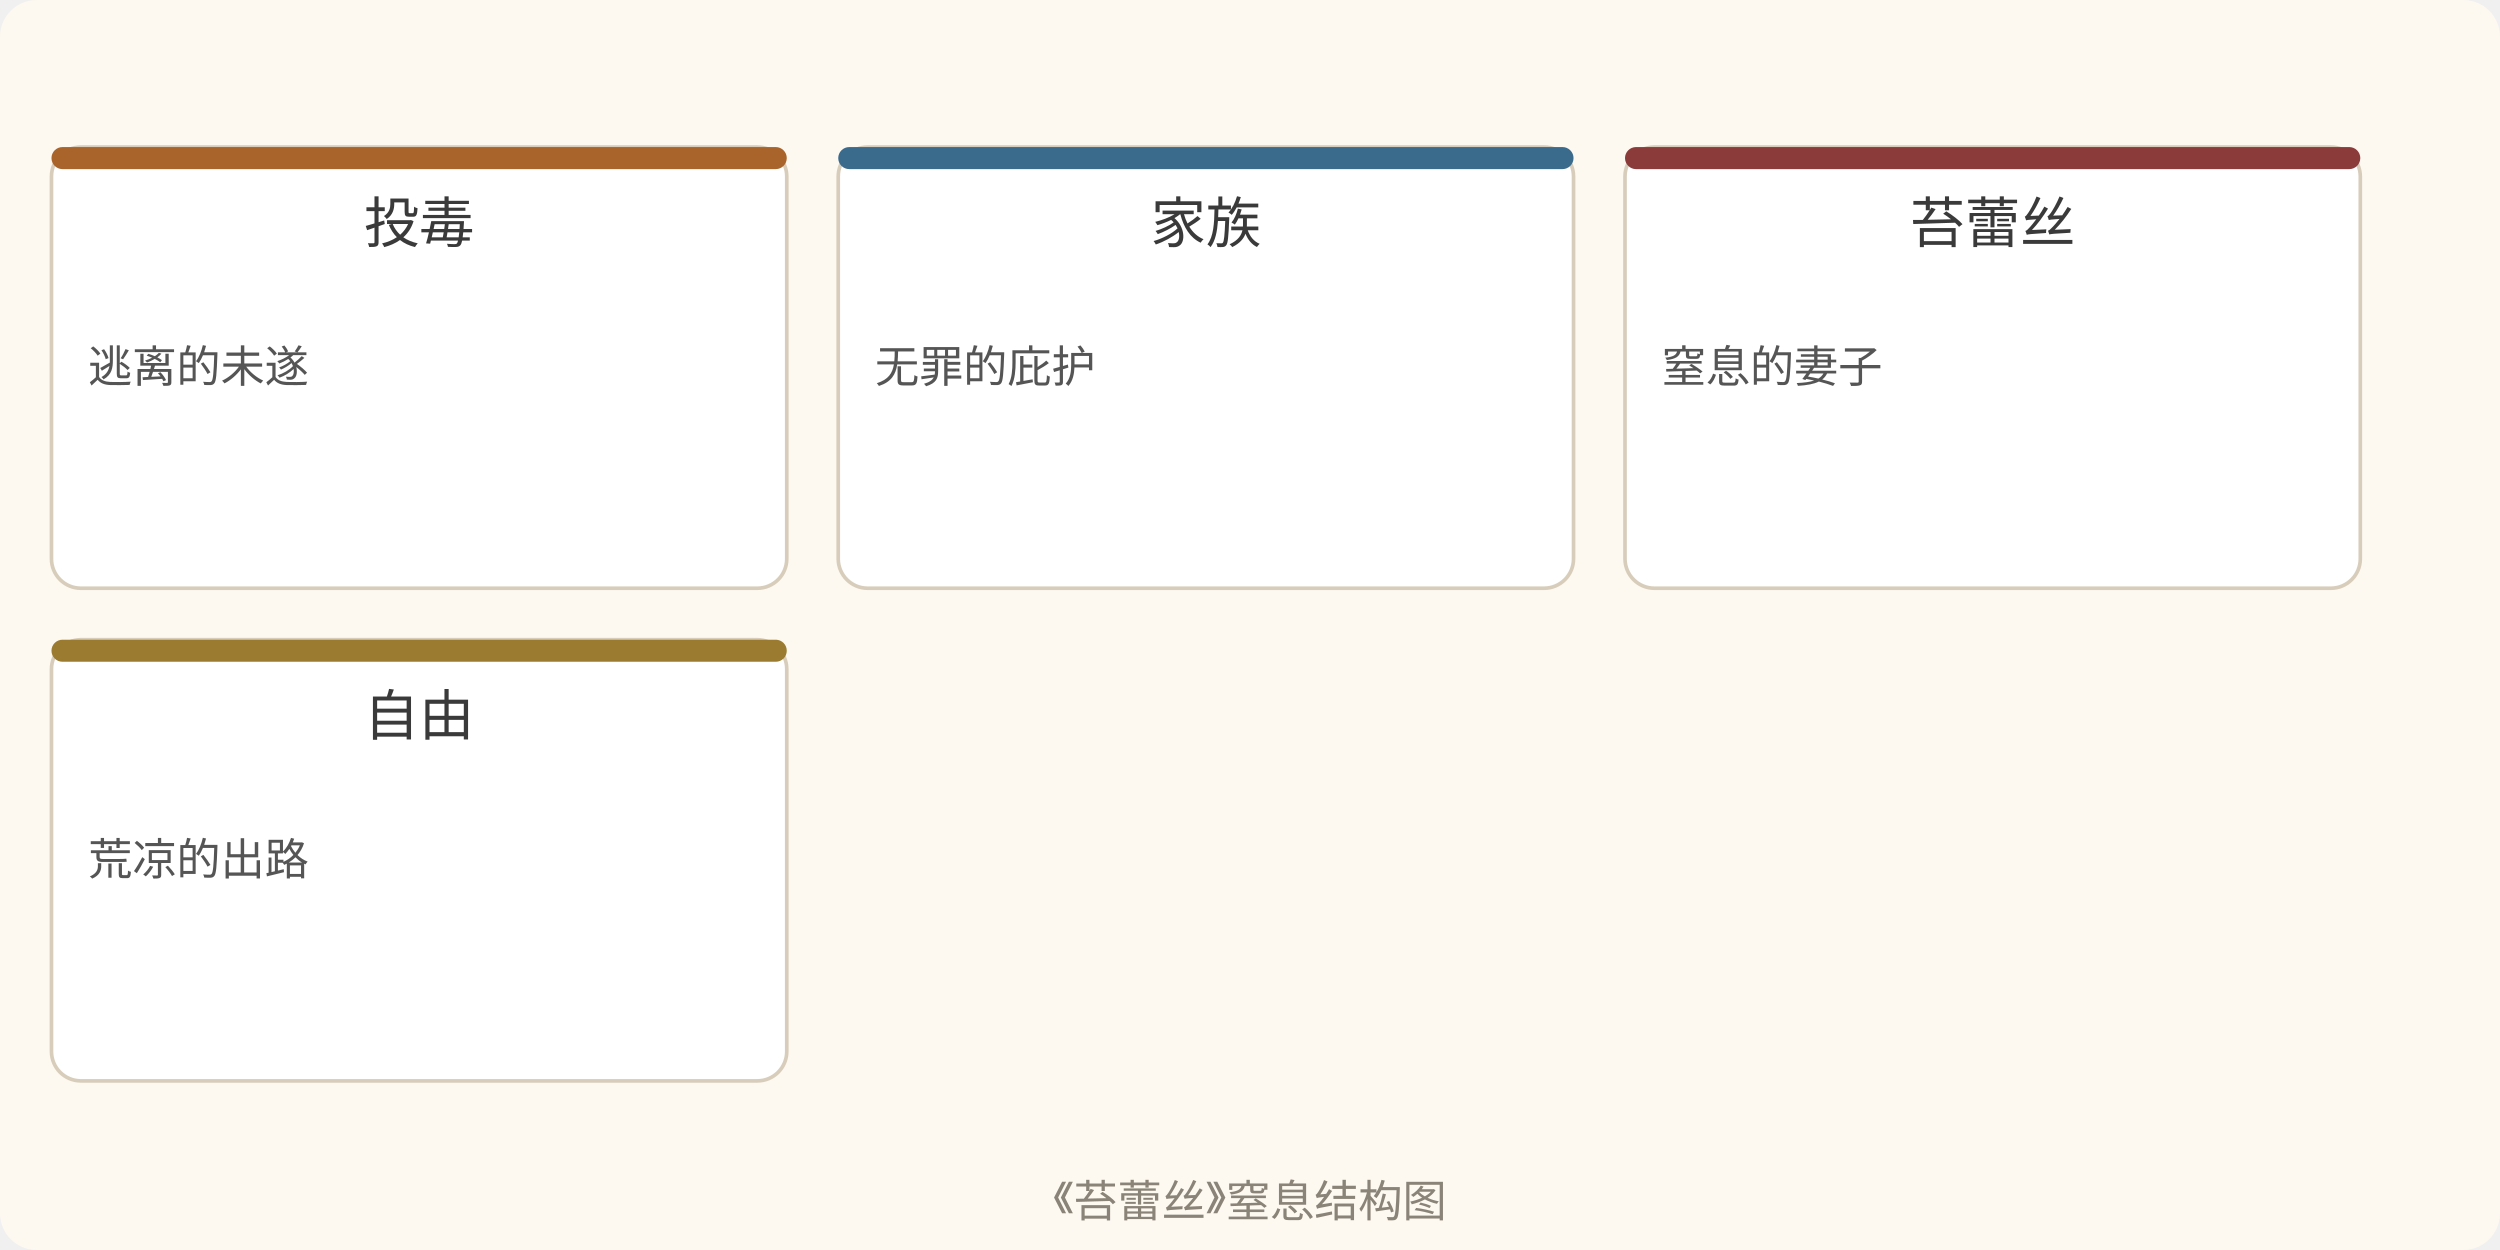
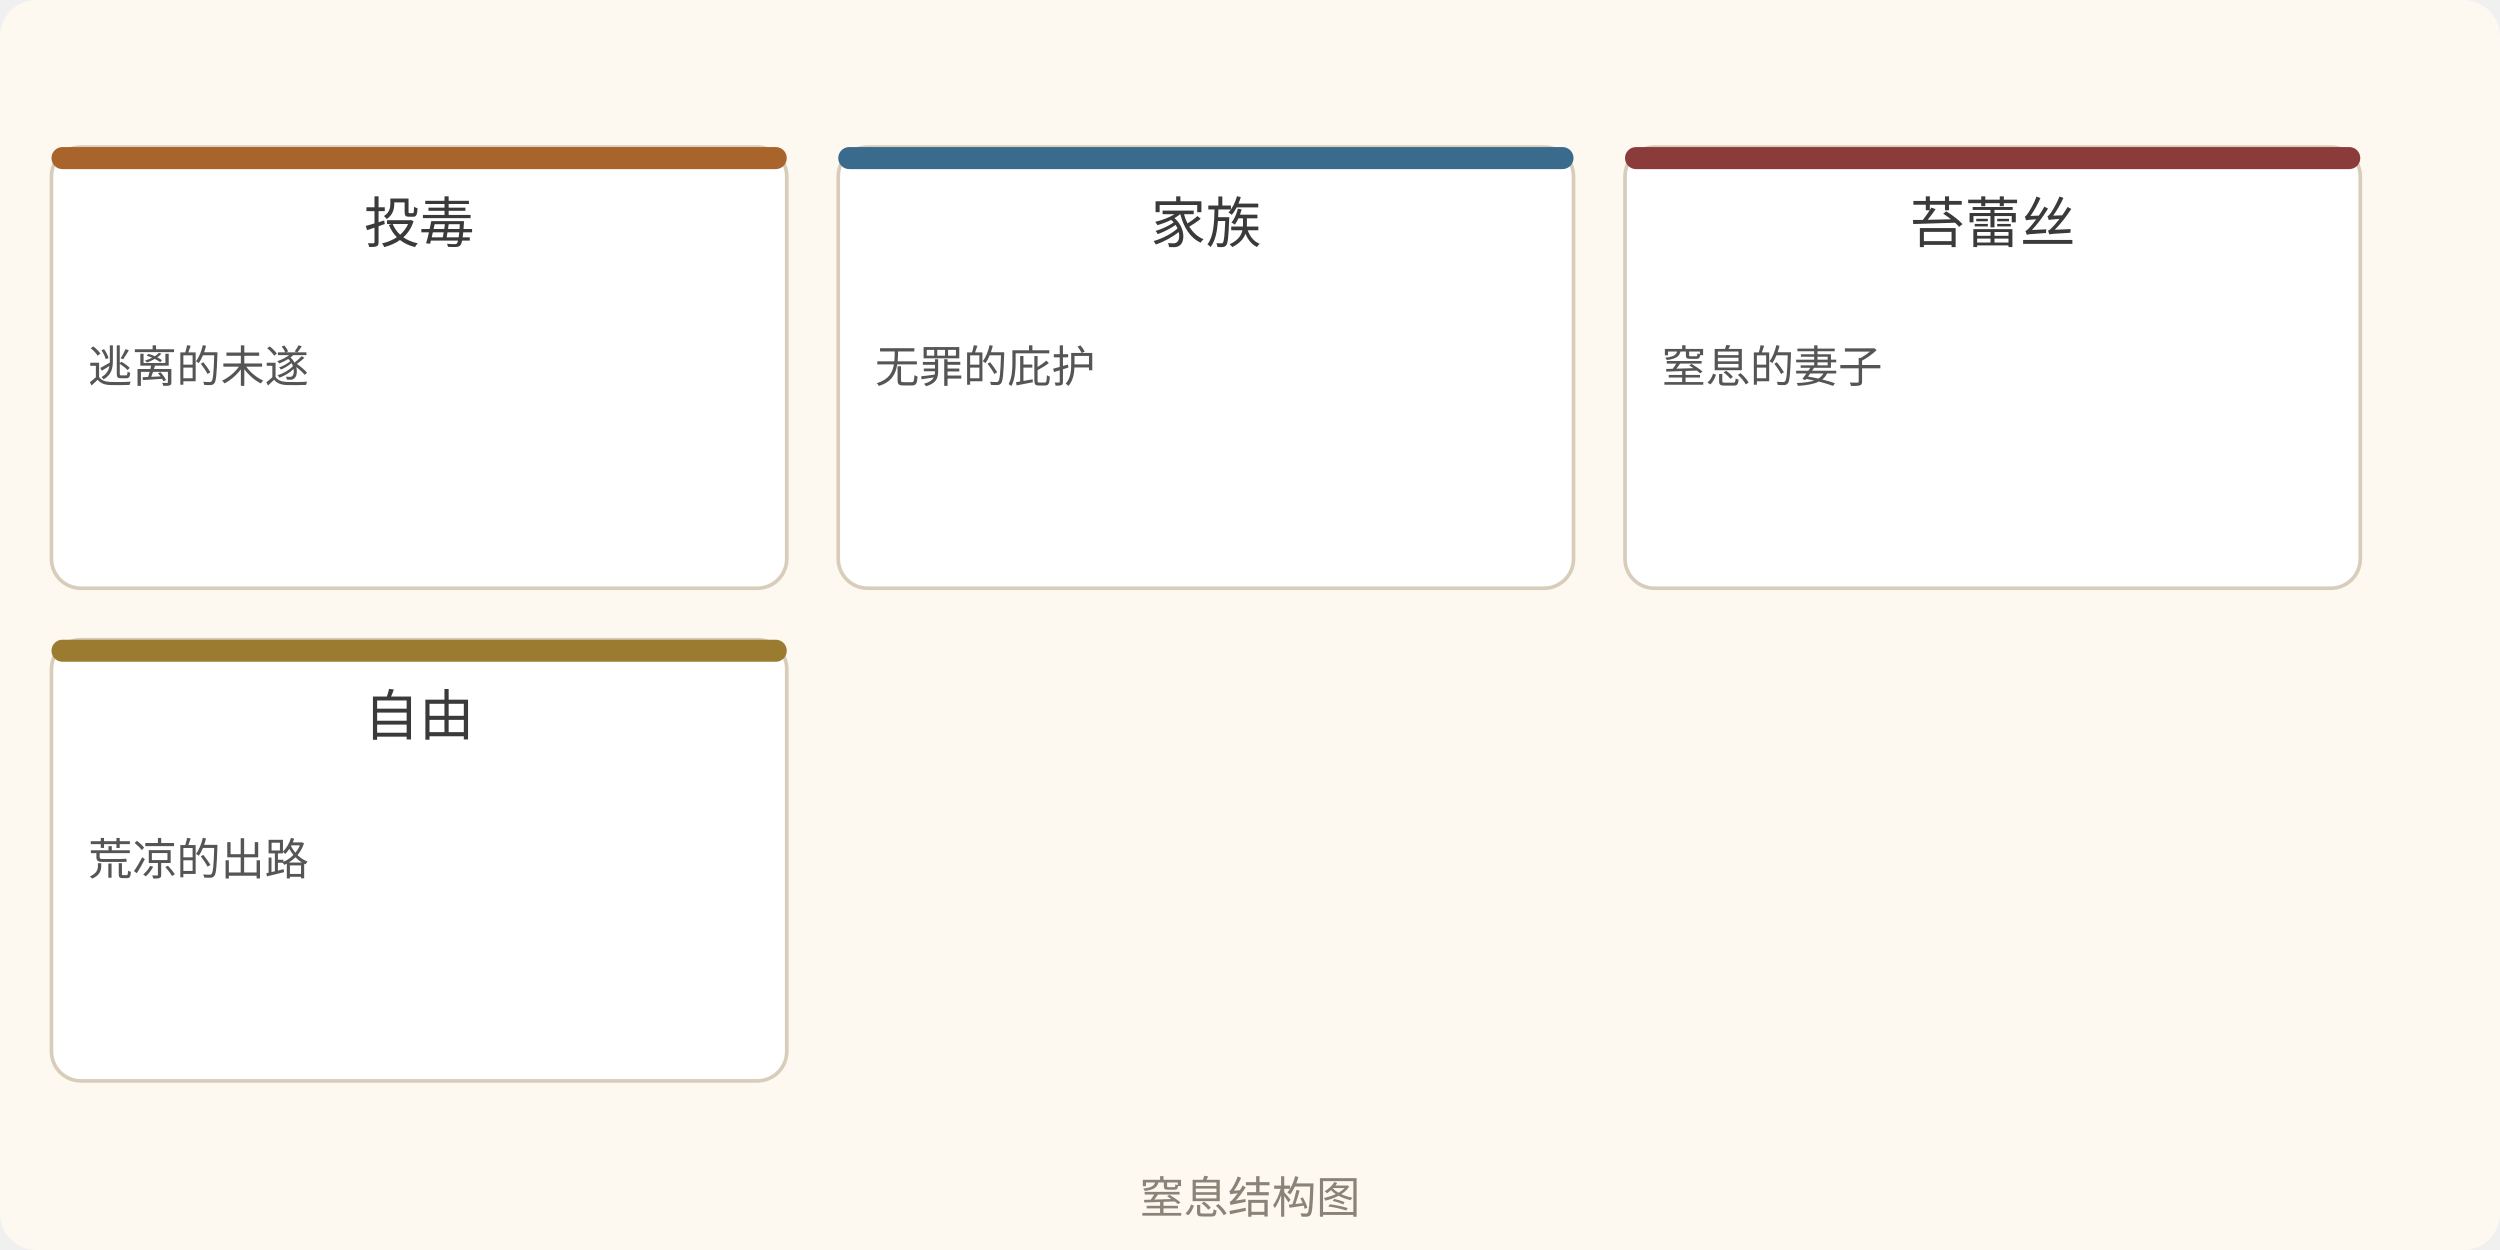
<svg xmlns="http://www.w3.org/2000/svg" viewBox="0 0 680 340" width="100%" role="img" font-family="'Segoe UI','Microsoft YaHei','PingFang SC',sans-serif">
  <rect x="0" y="0" width="680" height="340" fill="#fdf9f1" rx="10" />
  <rect x="14" y="40" width="200" height="120" rx="8" fill="#fff" stroke="#d8cdbb" />
  <rect x="14" y="40" width="200" height="6" rx="3" fill="#a8642a" />
  <text x="114.0" y="66.0" font-size="15" fill="#3a3a3a" text-anchor="middle">投毒</text>
  <text x="24" y="104.0" font-size="12" fill="#555">逃离的未遂</text>
  <rect x="228" y="40" width="200" height="120" rx="8" fill="#fff" stroke="#d8cdbb" />
  <rect x="228" y="40" width="200" height="6" rx="3" fill="#3b6b8c" />
  <text x="328.0" y="66.0" font-size="15" fill="#3a3a3a" text-anchor="middle">家族</text>
  <text x="238" y="104.0" font-size="12" fill="#555">无罪的庇护</text>
  <rect x="442" y="40" width="200" height="120" rx="8" fill="#fff" stroke="#d8cdbb" />
  <rect x="442" y="40" width="200" height="6" rx="3" fill="#8c3b3b" />
  <text x="542.0" y="66.0" font-size="15" fill="#3a3a3a" text-anchor="middle">苔蕾丝</text>
  <text x="452" y="104.0" font-size="12" fill="#555">窒息的妻子</text>
  <rect x="14" y="174" width="200" height="120" rx="8" fill="#fff" stroke="#d8cdbb" />
  <rect x="14" y="174" width="200" height="6" rx="3" fill="#9a7b2f" />
  <text x="114.0" y="200.0" font-size="15" fill="#3a3a3a" text-anchor="middle">自由</text>
  <text x="24" y="238.0" font-size="12" fill="#555">荒凉的出路</text>
-   <text x="340.0" y="330" font-size="12" fill="#8a8378" text-anchor="middle">《苔蕾丝》窒息结构图</text>
+   <text x="340.0" y="330" font-size="12" fill="#8a8378" text-anchor="middle">窒息结构图</text>
</svg>
